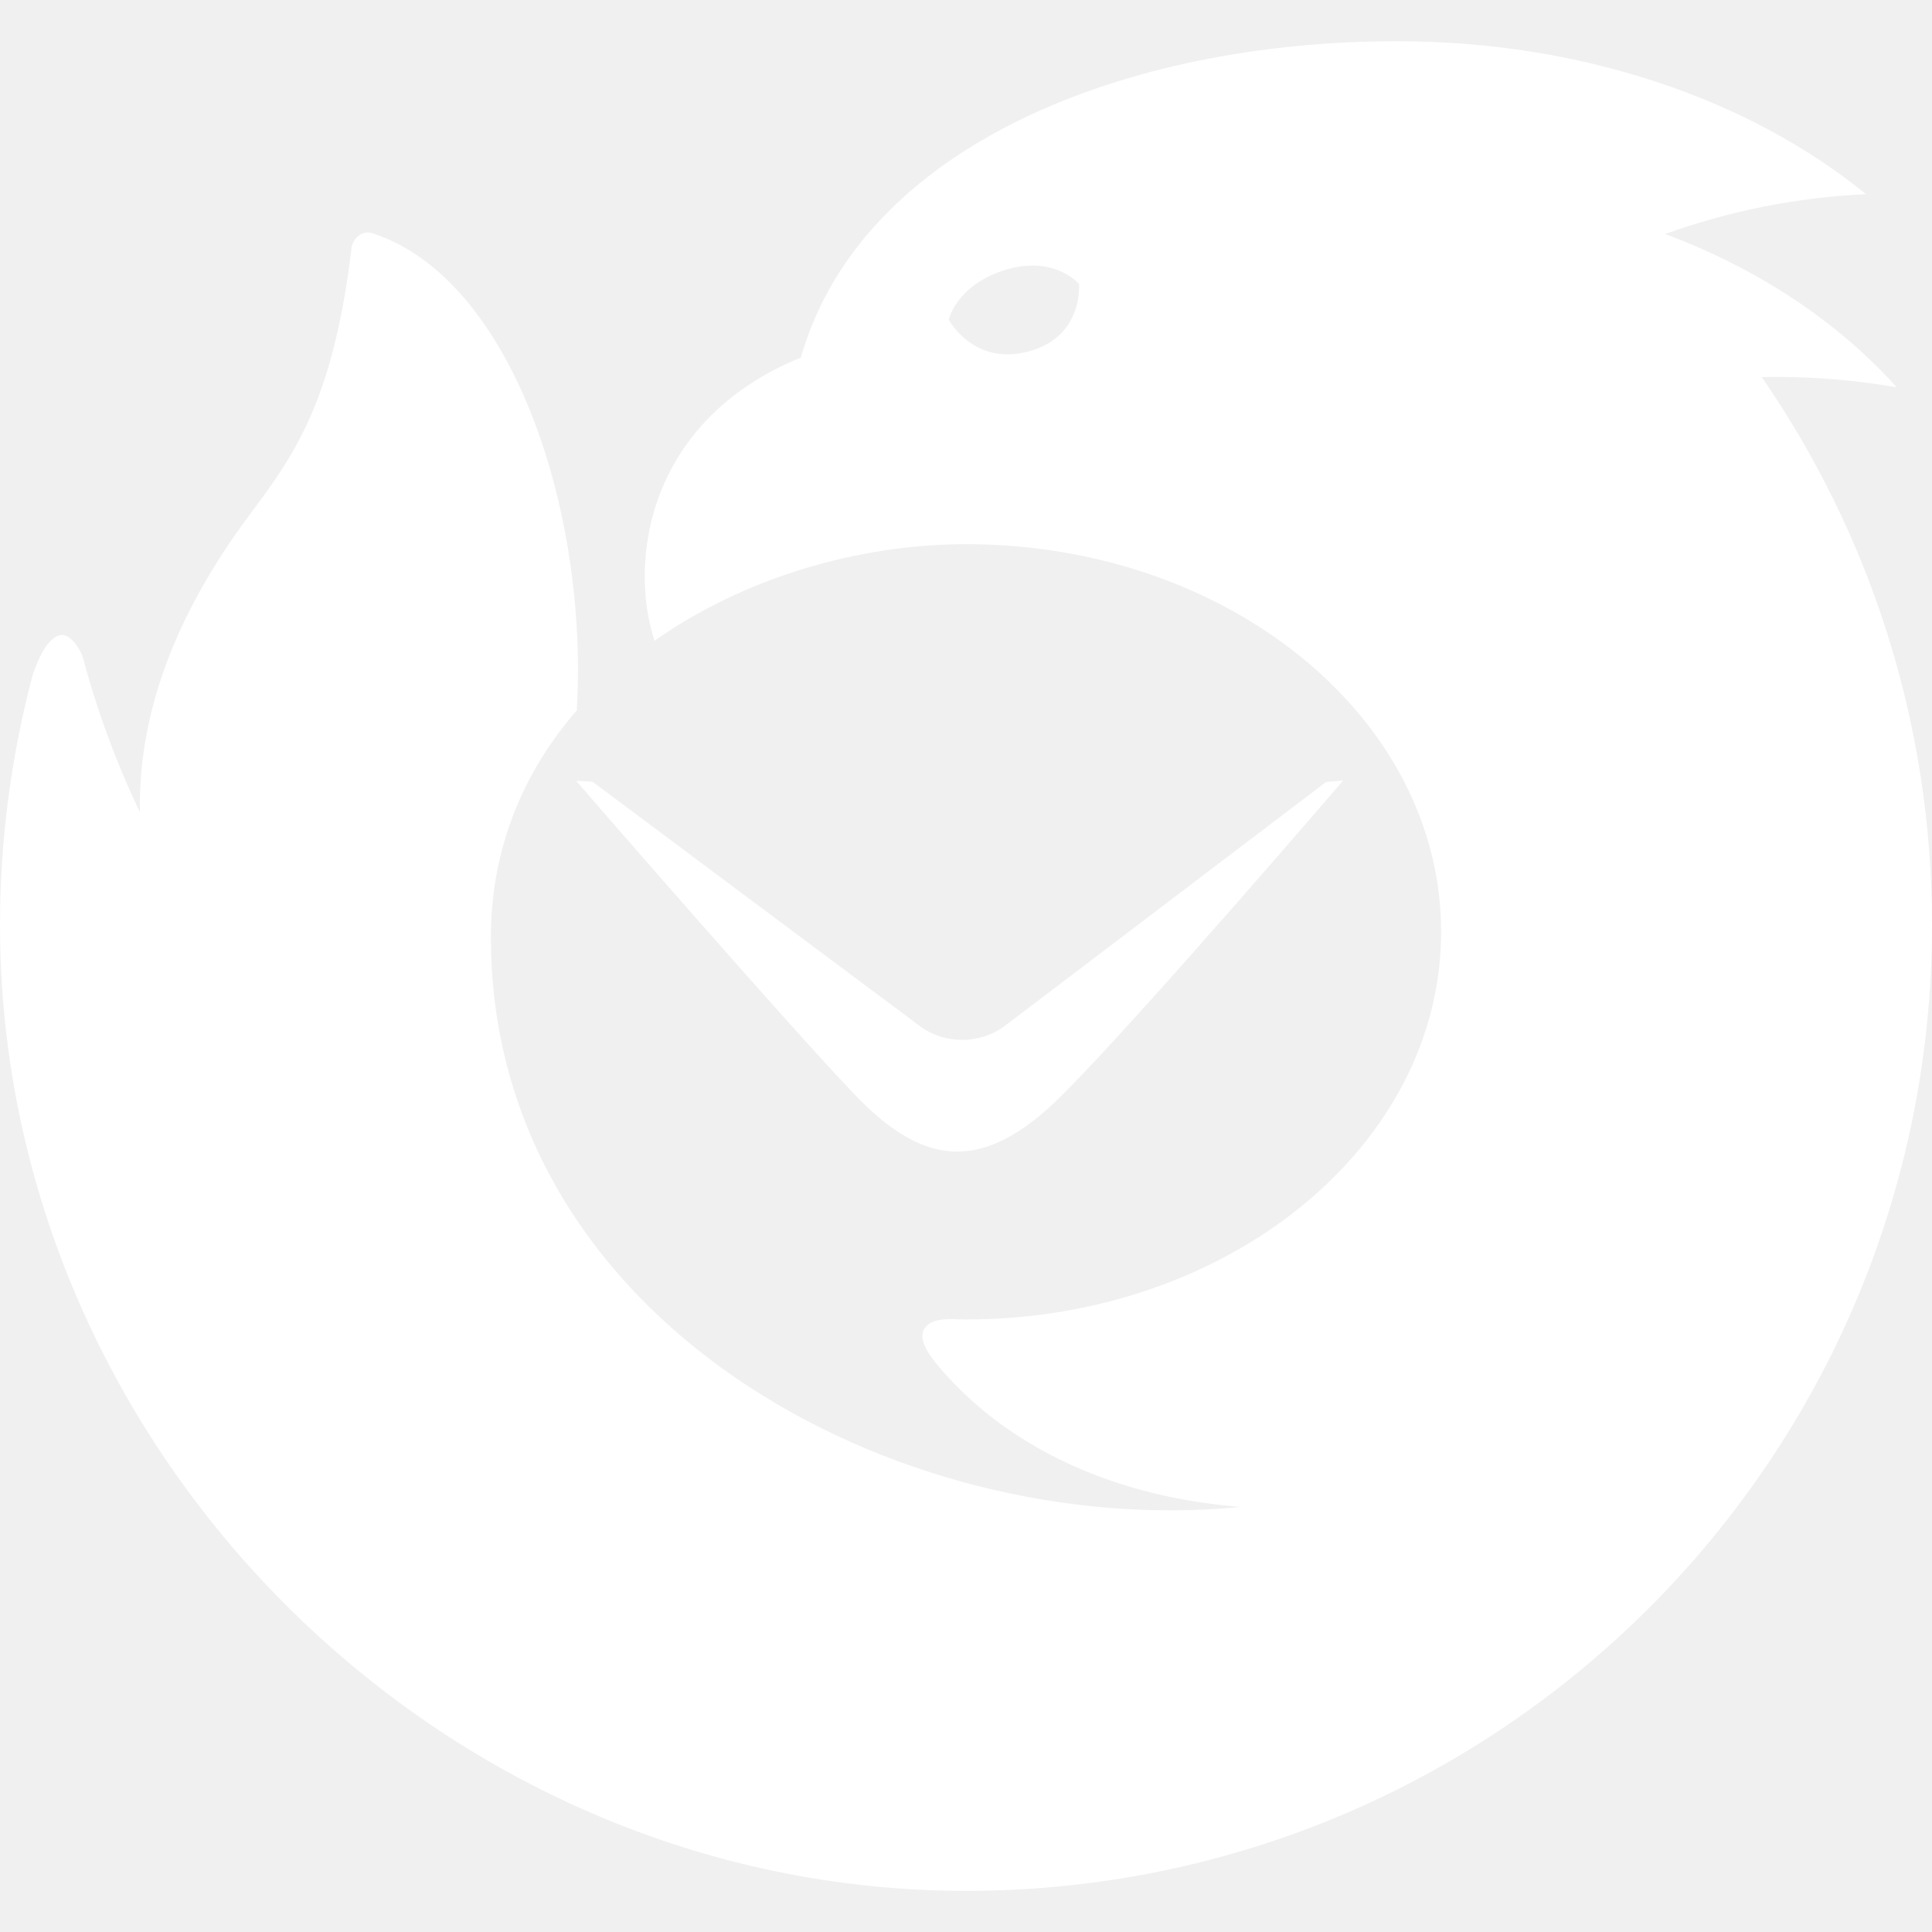
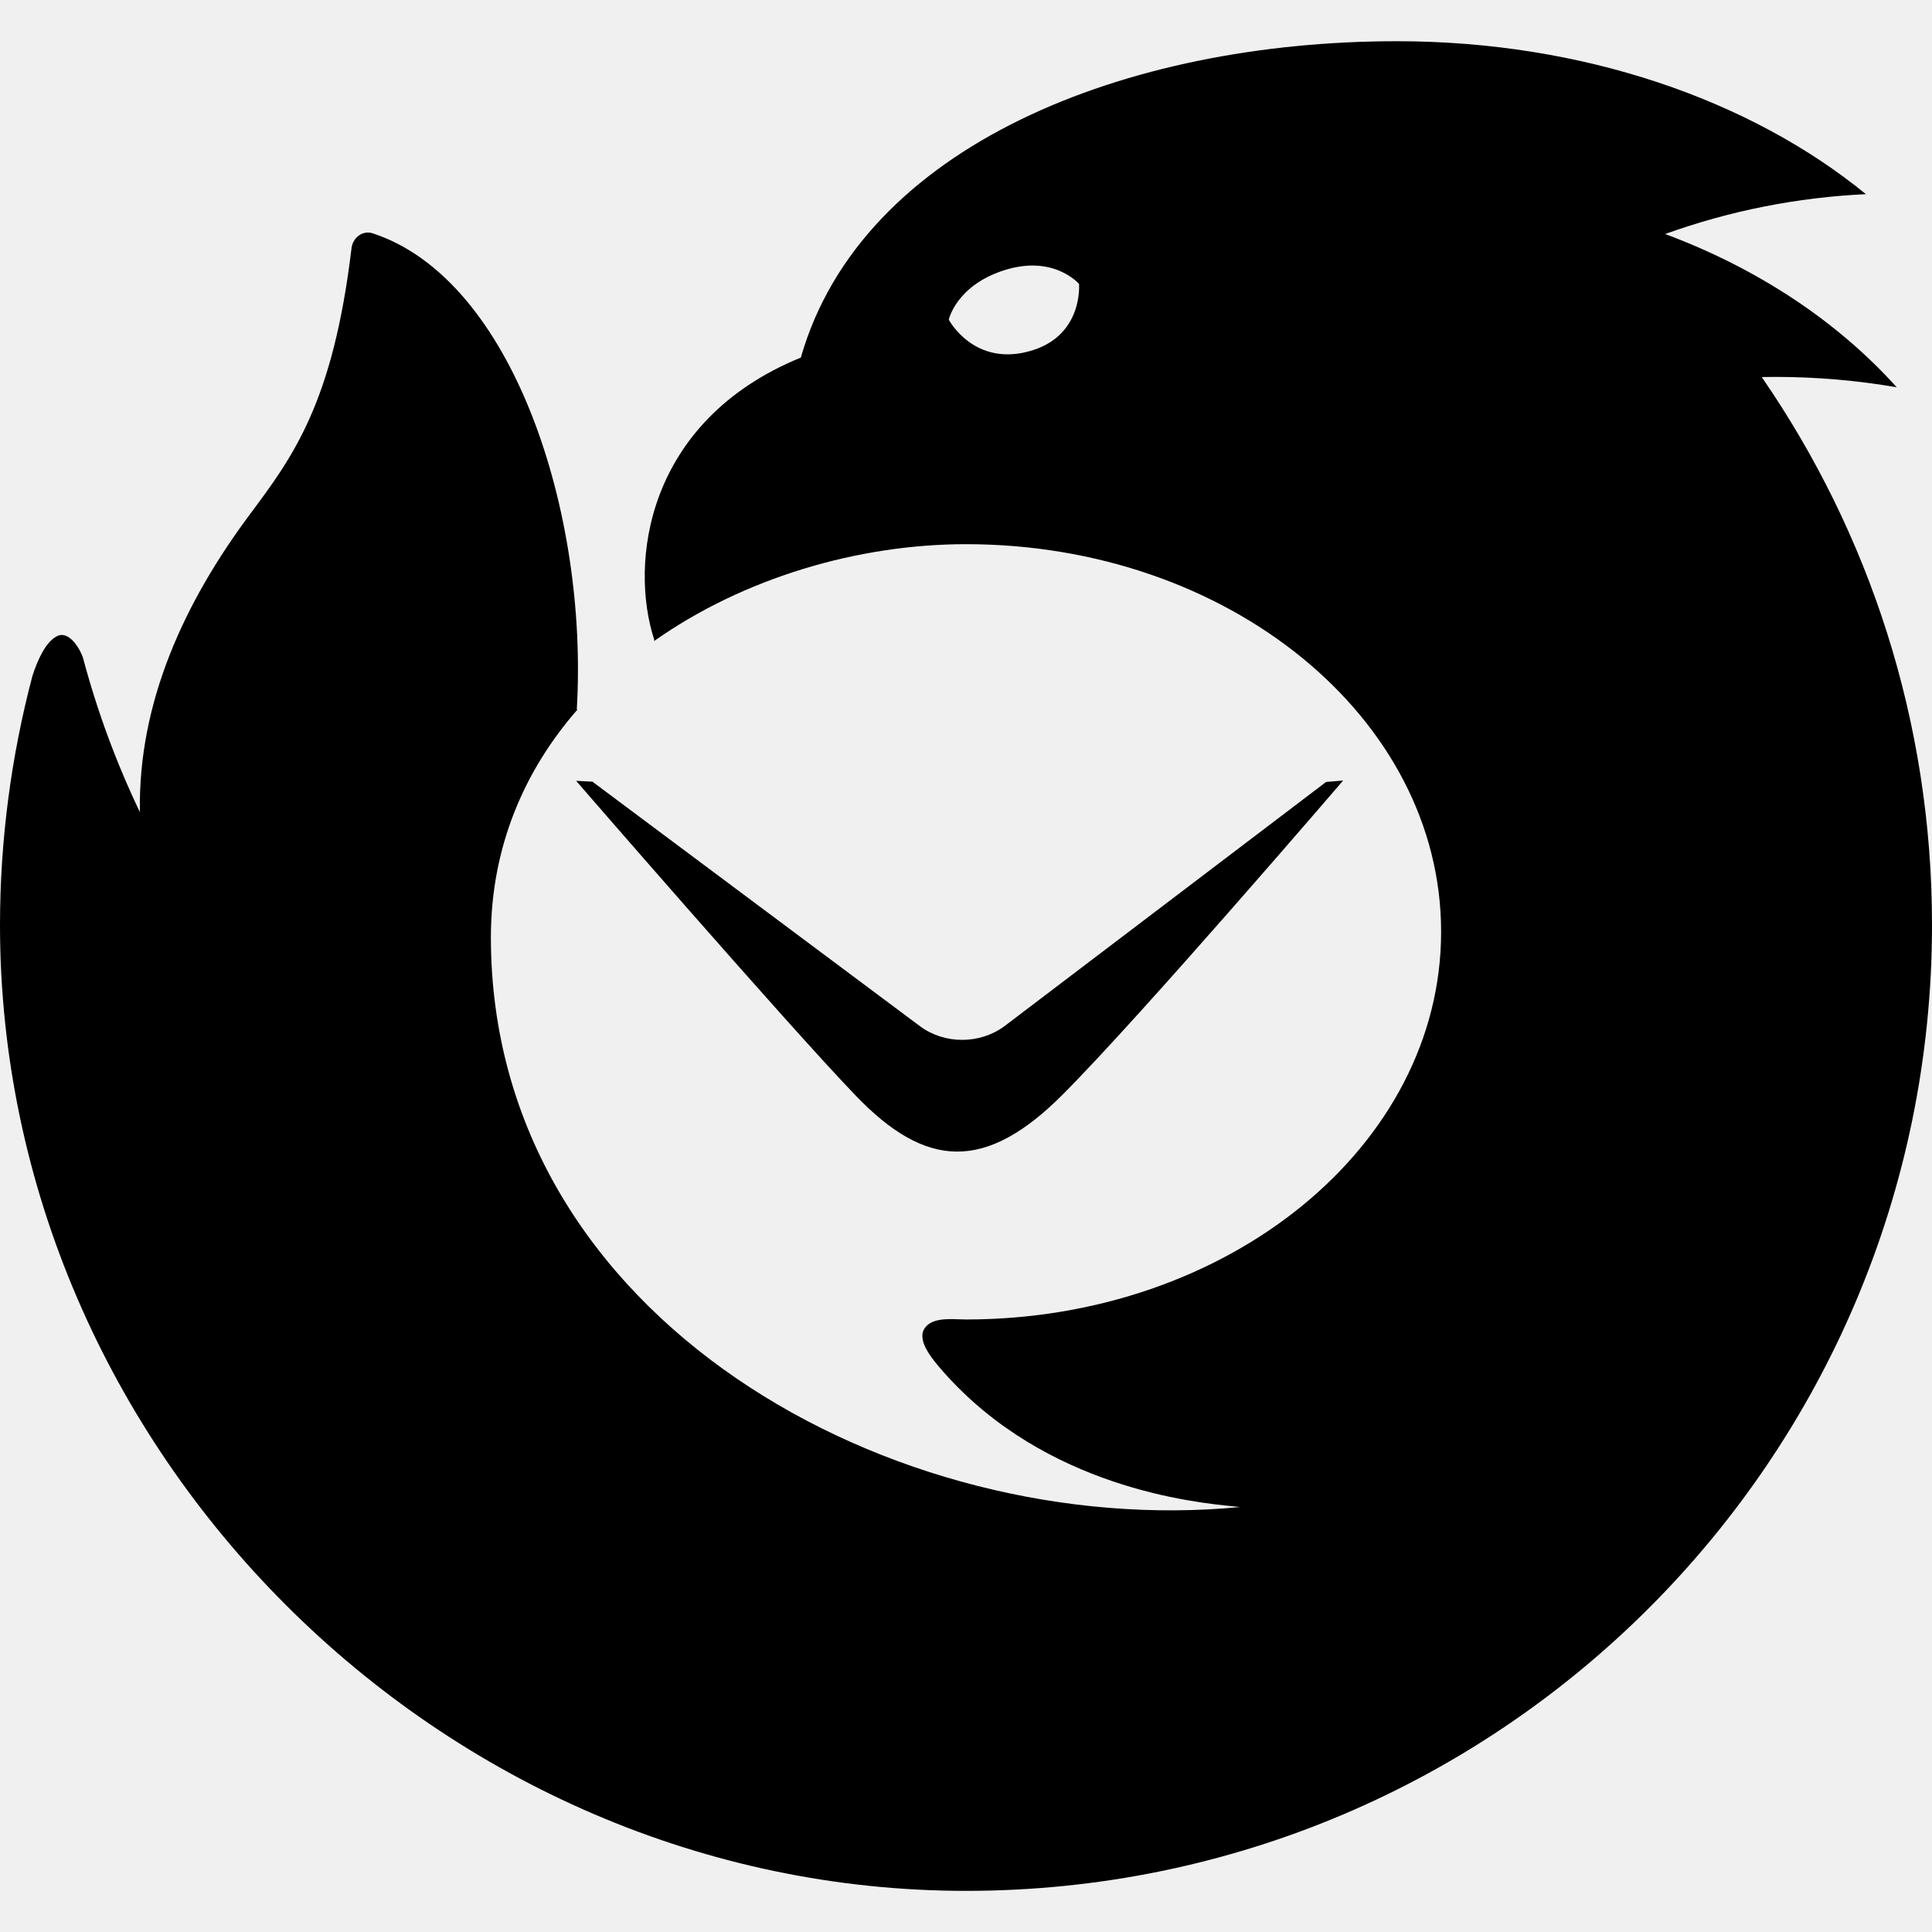
- <svg xmlns="http://www.w3.org/2000/svg" fill="#ffffff" role="img" viewBox="0 0 24 24">
+ <svg xmlns="http://www.w3.org/2000/svg" role="img" viewBox="0 0 24 24">
  <path d="M9.948 4.444h-.005c-1.92.788-2.126 2.55-1.817 3.499v.02C9.236 7.18 10.658 6.76 12 6.76c3.26 0 5.902 2.156 5.902 4.815 0 2.66-2.643 4.816-5.902 4.816l-.083-.002c-.155-.006-.354-.013-.435.118-.096.156.116.397.238.536 1.274 1.441 3.123 1.622 3.608 1.67l.076.008c-4.281.414-9.304-2.32-9.306-7.076 0-1.12.414-2.073 1.075-2.83l-.005-.002h-.003C7.31 6.38 6.376 3.47 4.629 2.898c-.124-.04-.246.054-.262.183-.23 1.924-.727 2.59-1.264 3.31-.805 1.08-1.39 2.328-1.365 3.698a10.99 10.99 0 0 1-.705-1.91c-.024-.09-.17-.365-.333-.272-.13.072-.227.274-.296.485A12.137 12.137 0 0 0 0 11.489c0 6.536 5.475 12 12 12 6.627 0 12-5.372 12-12 0-2.526-.781-4.87-2.115-6.805l.167-.002c.518 0 1.024.045 1.51.129-.734-.816-1.724-1.475-2.877-1.904a8.54 8.54 0 0 1 2.494-.495c-1.426-1.166-3.508-1.9-5.827-1.9-3.355 0-6.648 1.29-7.404 3.93zm.682 9.166c-.87-.905-3.473-3.91-3.473-3.91l.202.01 4.075 3.042c.305.223.74.22 1.043-.004l3.996-3.034.212-.018s-2.518 2.935-3.483 3.9c-.964.968-1.703.919-2.572.014zm2.774-10.083s.055.625-.576.824c-.722.227-1.042-.38-1.042-.38s.09-.417.676-.61c.626-.206.942.166.942.166z" />
</svg>
